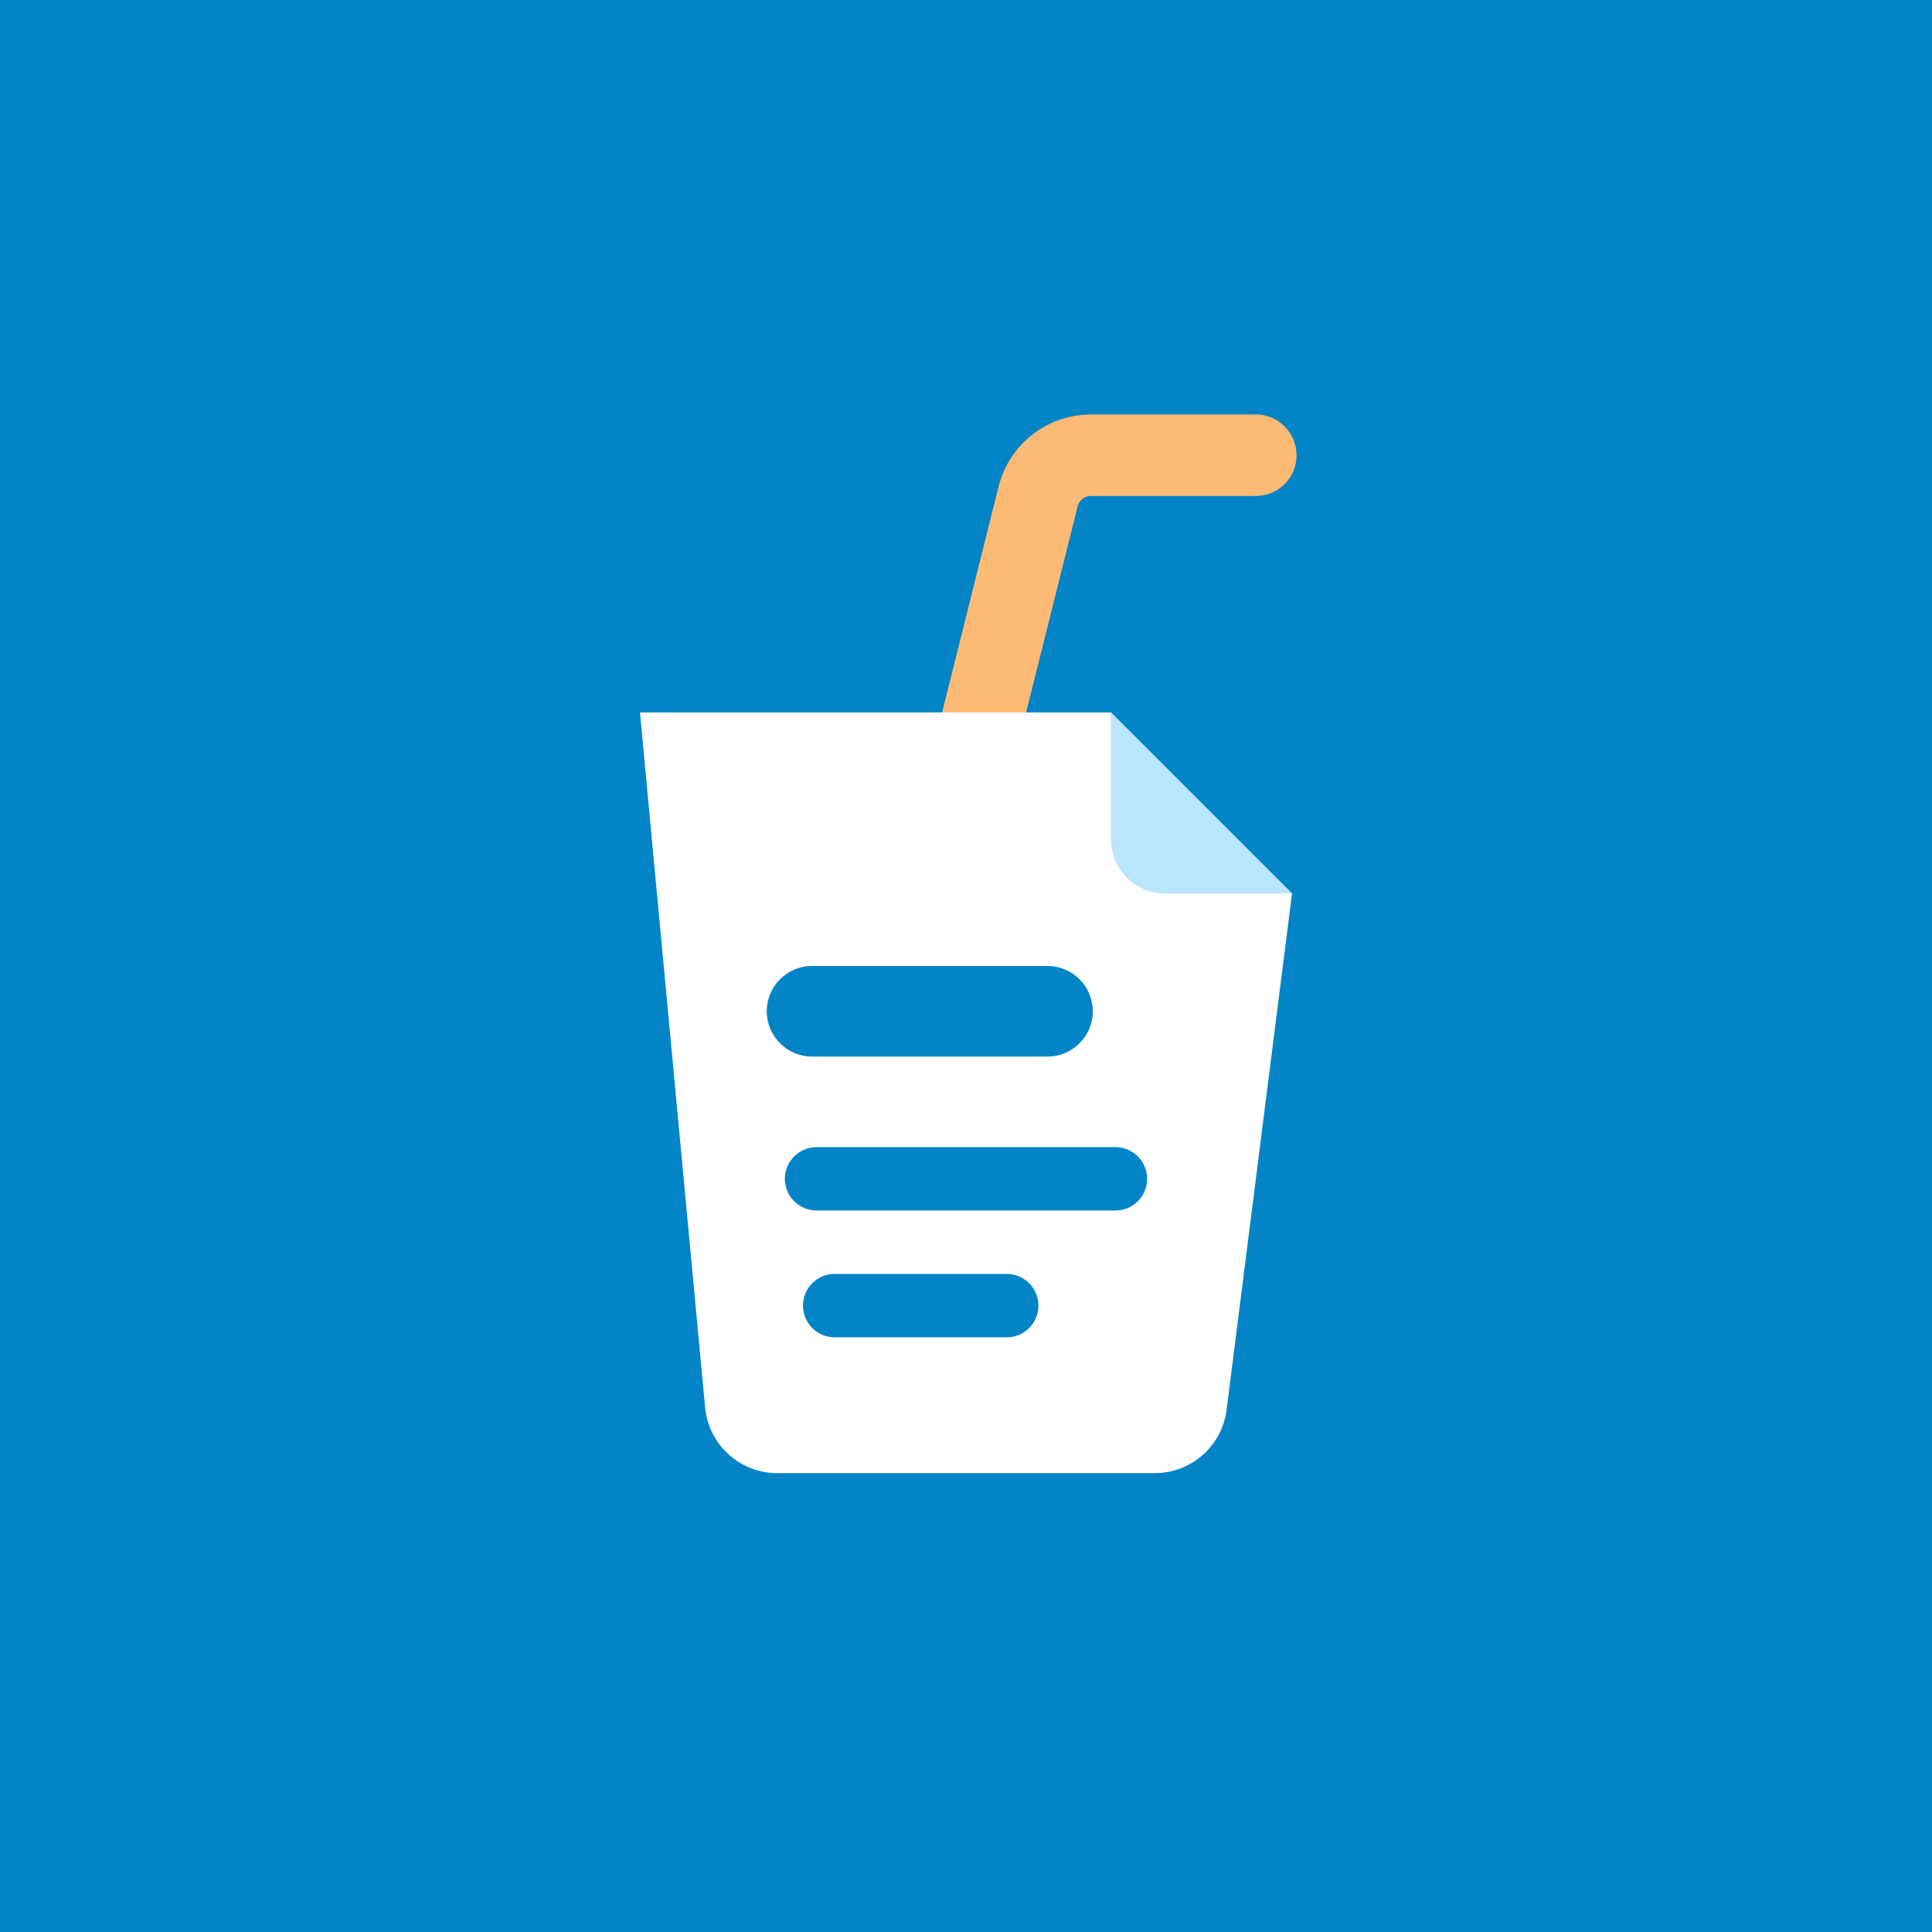
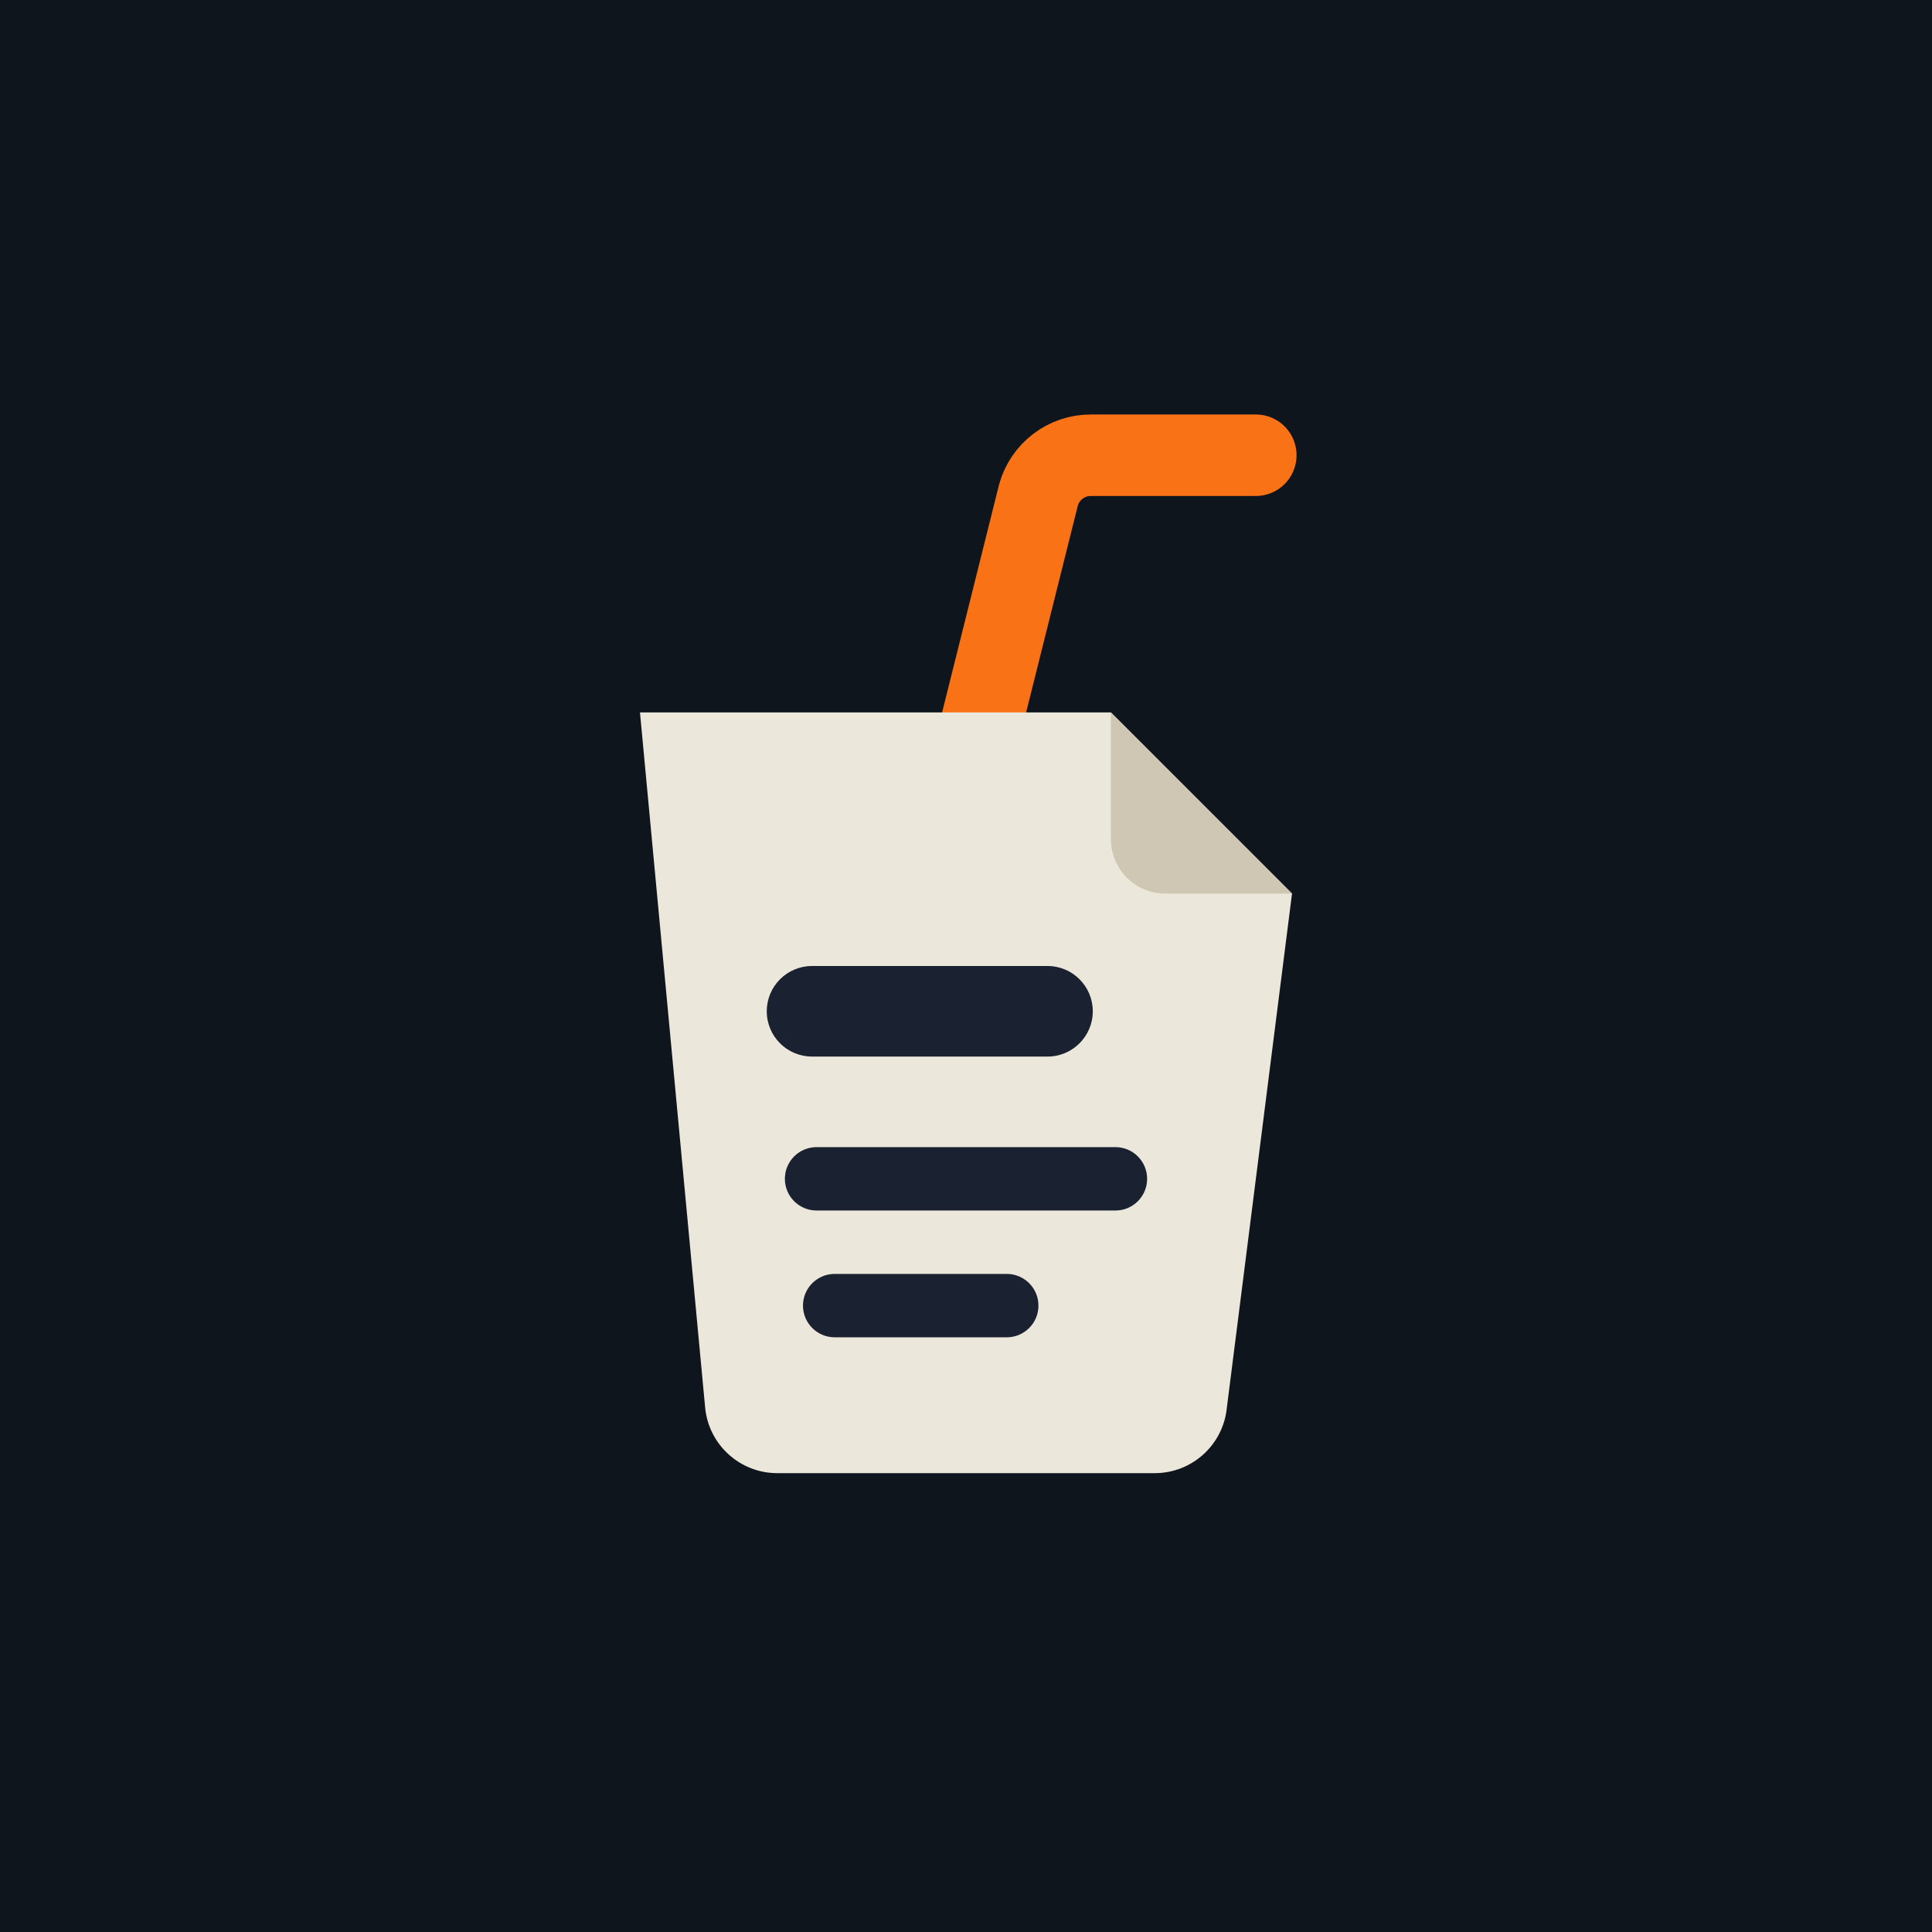
<svg xmlns="http://www.w3.org/2000/svg" viewBox="0 0 64 64">
-   <rect width="64" height="64" fill="#0284C7" />
+   <rect width="64" height="64" rx="0" fill="#0F151D" />
  <g transform="translate(12.8 12.8) scale(0.6)">
-     <path d="M30 30l6-24a3 3 0 0 1 2.9-2.2H48" fill="none" stroke="#FDBA74" stroke-width="4.5" stroke-linecap="round" stroke-linejoin="round" />
-     <path d="M14 18h26l10 10-3.6 28.4a4 4 0 0 1-4 3.6H21.6a4 4 0 0 1-4-3.6z" fill="#fff" />
-     <path d="M40 18v7a3 3 0 0 0 3 3h7z" fill="#BAE6FD" />
-     <g fill="#0284C7">
+     <path d="M30 30l6-24a3 3 0 0 1 2.9-2.2H48" fill="none" stroke="#F97316" stroke-width="4.5" stroke-linecap="round" stroke-linejoin="round" />
+     <path class="b" d="M14 18h26l10 10-3.6 28.4a4 4 0 0 1-4 3.6H21.6a4 4 0 0 1-4-3.6z" fill="#ECE7DB" />
+     <path class="f" d="M40 18v7a3 3 0 0 0 3 3h7z" fill="#CFC7B4" />
+     <g class="t" fill="#1A2130">
      <rect x="21" y="32" width="18" height="5" rx="2.5" />
-     </g>
-     <g fill="#0284C7">
      <rect x="22" y="42" width="20" height="3.5" rx="1.75" />
      <rect x="23" y="49" width="13" height="3.5" rx="1.75" />
    </g>
  </g>
</svg>
